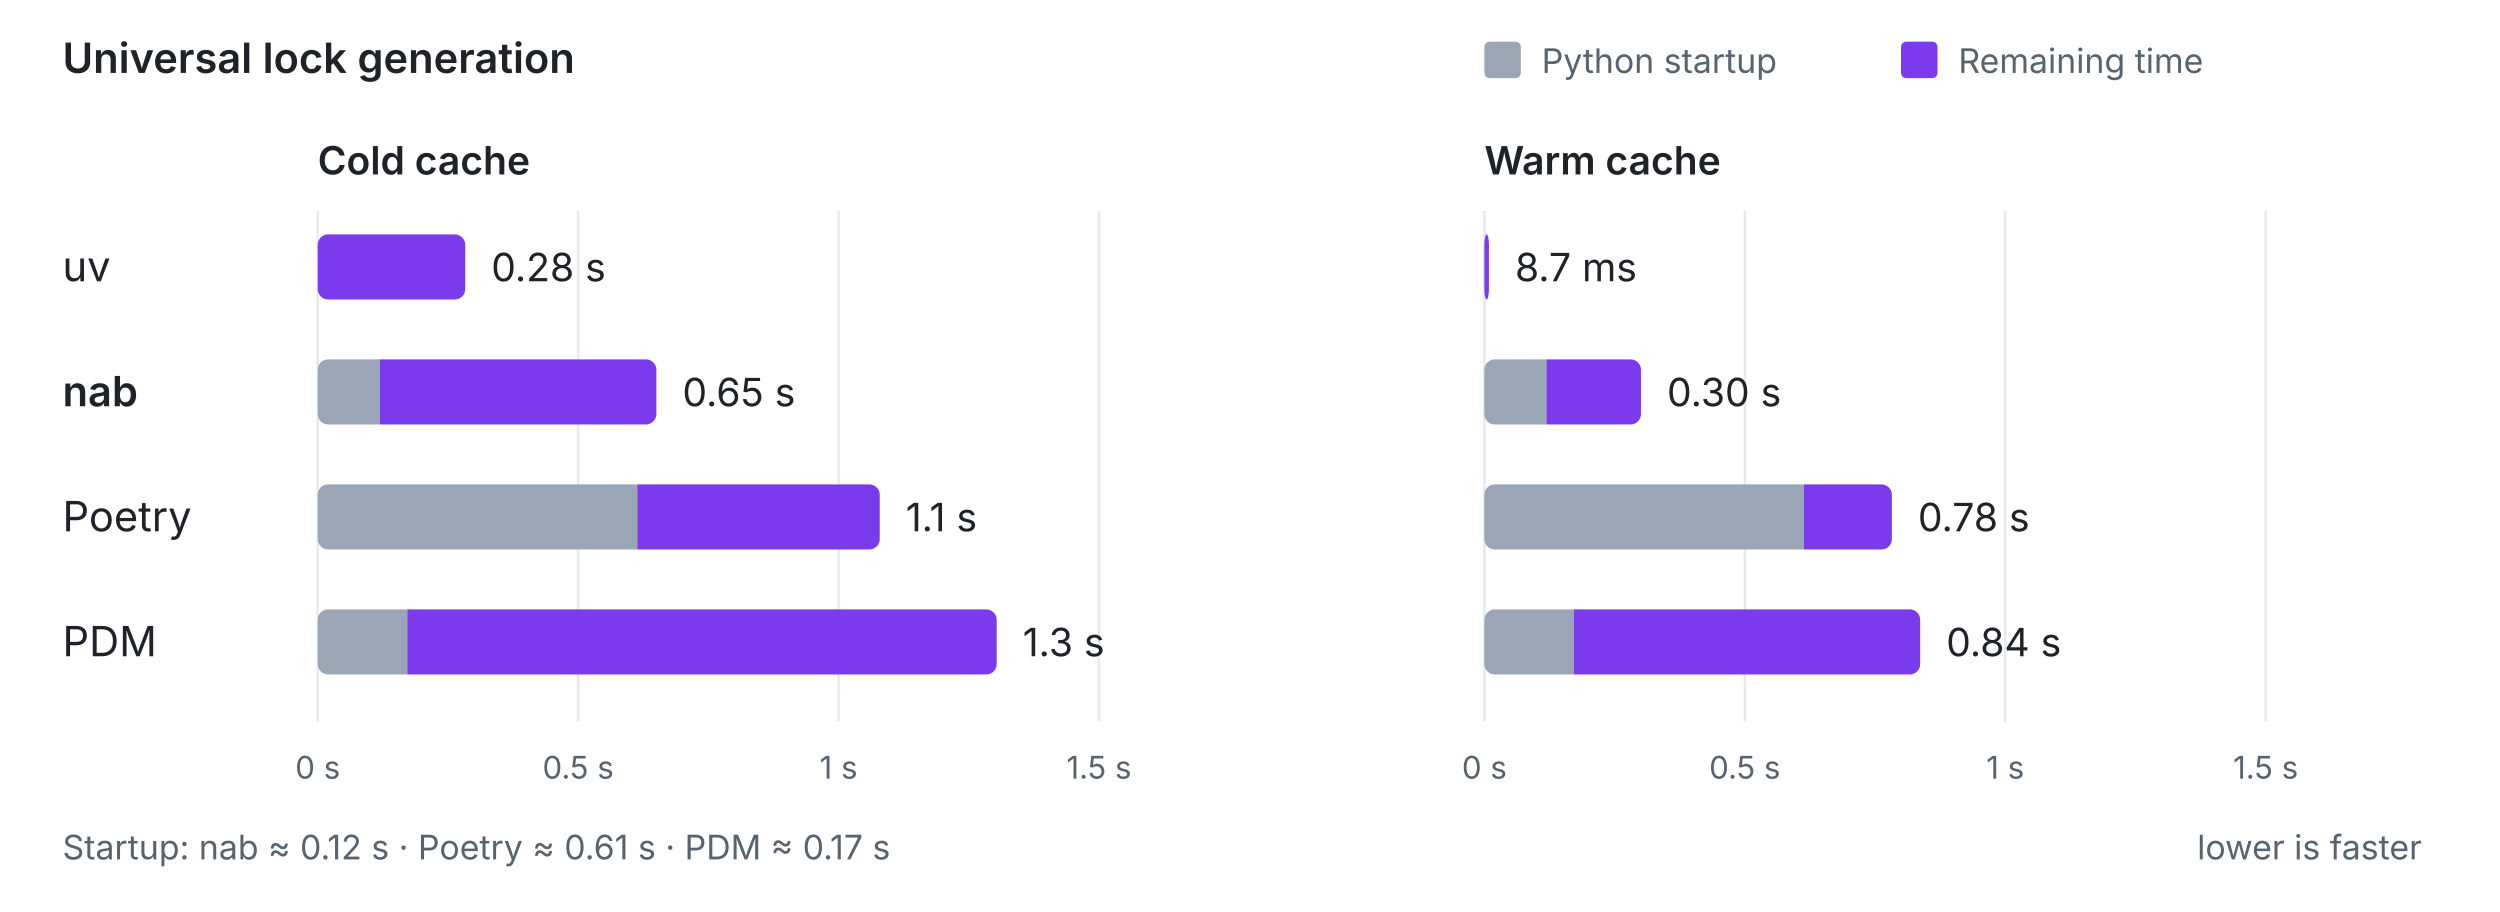
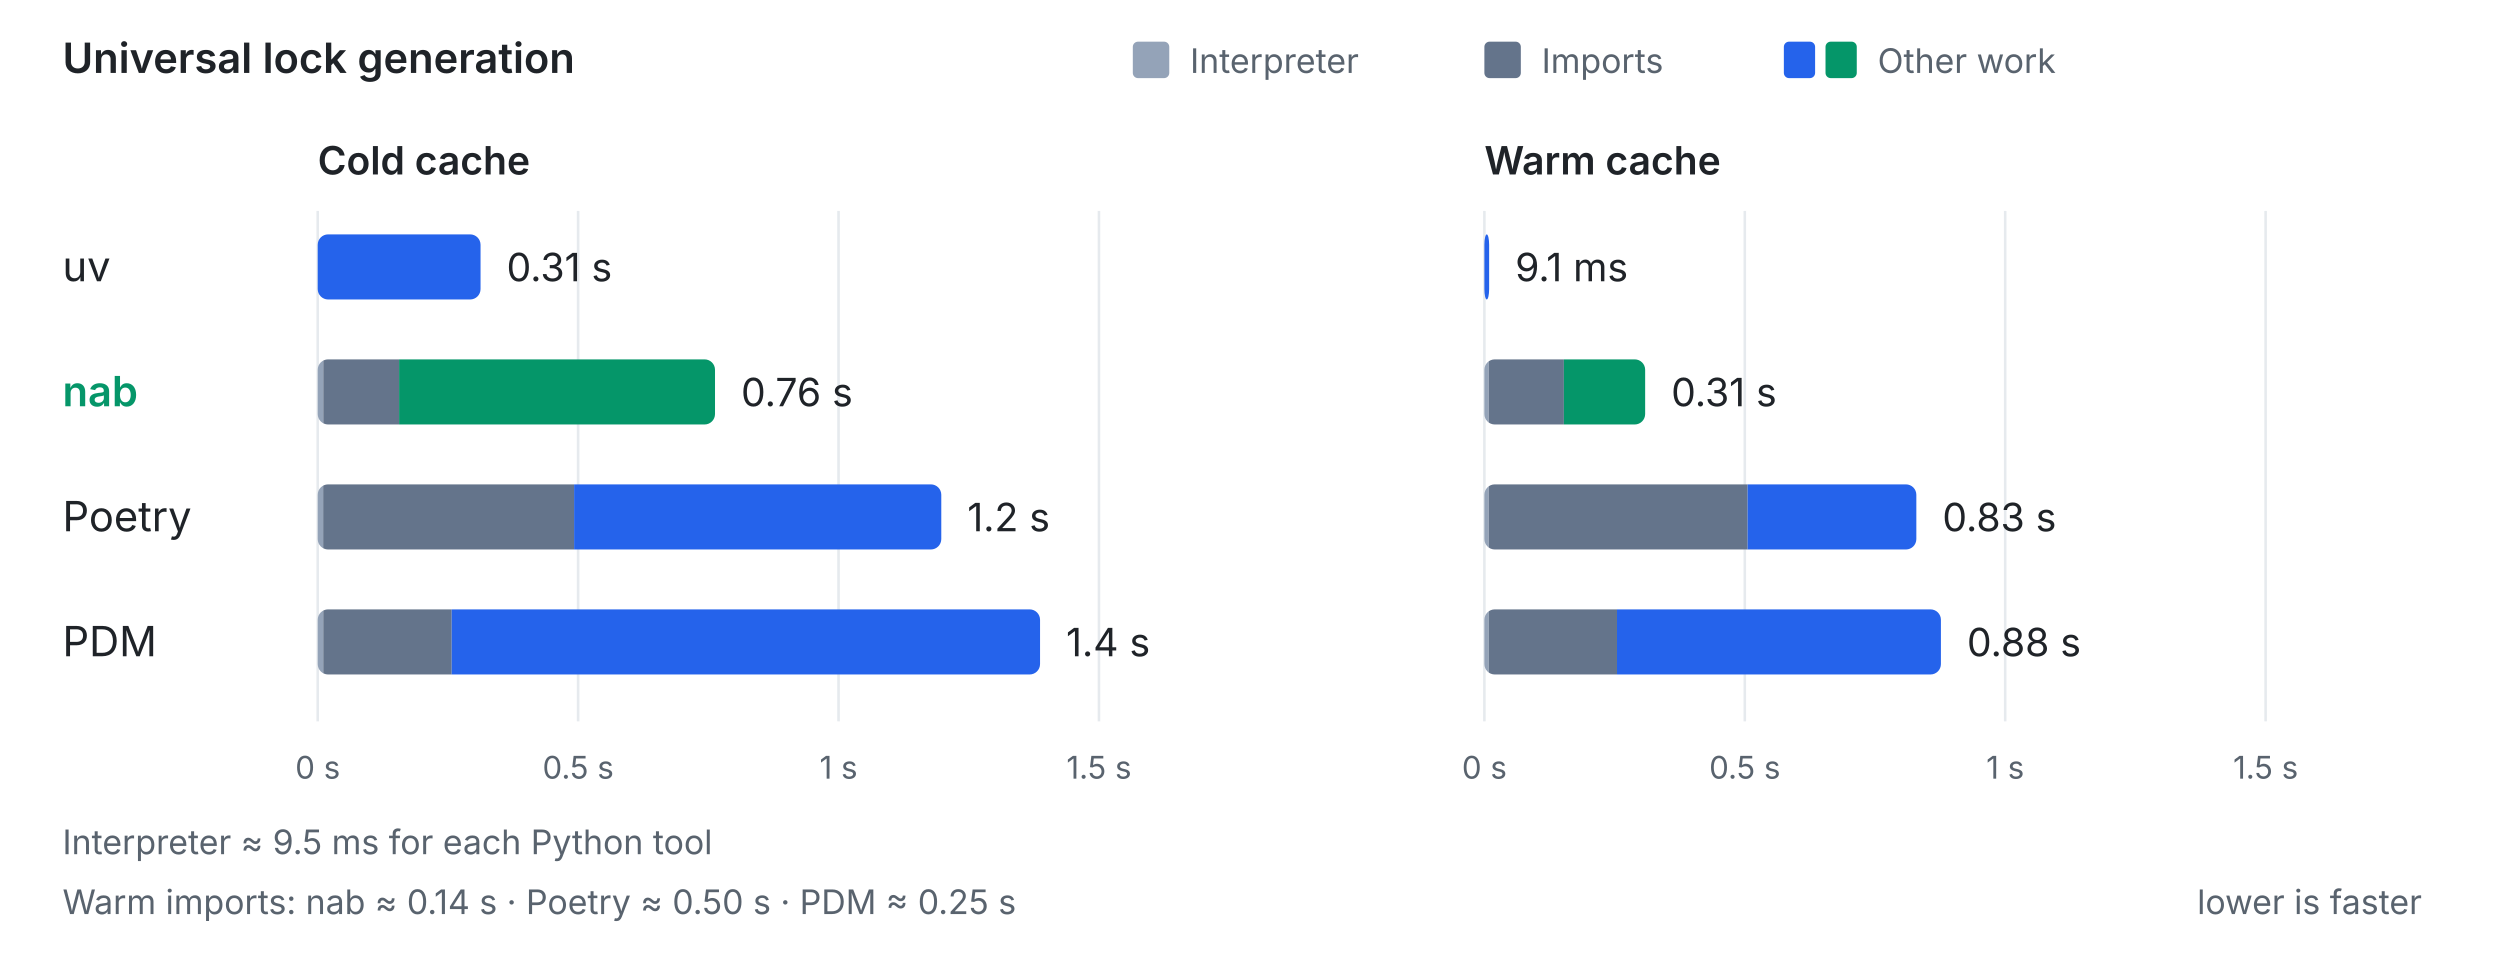
- <svg xmlns="http://www.w3.org/2000/svg" width="960" height="350" viewBox="0 0 960 350" role="img" aria-labelledby="title desc">
+ <svg xmlns="http://www.w3.org/2000/svg" width="960" height="370" viewBox="0 0 960 370" role="img" aria-labelledby="title desc">
  <g font-family="-apple-system, BlinkMacSystemFont, Segoe UI, sans-serif">
    <text x="24" y="28" fill="#1f2328" font-size="16" font-weight="600">Universal lock generation</text>
-     <rect x="570" y="16" width="14" height="14" rx="2" fill="#9aa5b5" />
-     <text x="592" y="28" fill="#59636e" font-size="13">Python startup</text>
-     <rect x="730" y="16" width="14" height="14" rx="2" fill="#7c3aed" />
-     <text x="752" y="28" fill="#59636e" font-size="13">Remaining time</text>
+     <rect x="435" y="16" width="14" height="14" rx="2" fill="#94a3b8" />
+     <text x="457" y="28" fill="#59636e" font-size="13">Interpreter</text>
+     <rect x="570" y="16" width="14" height="14" rx="2" fill="#64748b" />
+     <text x="592" y="28" fill="#59636e" font-size="13">Imports</text>
+     <rect x="685" y="16" width="12" height="14" rx="2" fill="#2563eb" />
+     <rect x="701" y="16" width="12" height="14" rx="2" fill="#059669" />
+     <text x="721" y="28" fill="#59636e" font-size="13">Other work</text>
    <text x="122" y="67" fill="#1f2328" font-size="15" font-weight="600">Cold cache</text>
    <path d="M122.000 81V277" stroke="#d1d9e0" stroke-opacity="0.55" />
    <text x="122.000" y="299" fill="#59636e" font-size="12" text-anchor="middle">0 s</text>
    <path d="M222.000 81V277" stroke="#d1d9e0" stroke-opacity="0.55" />
    <text x="222.000" y="299" fill="#59636e" font-size="12" text-anchor="middle">0.5 s</text>
    <path d="M322.000 81V277" stroke="#d1d9e0" stroke-opacity="0.55" />
    <text x="322.000" y="299" fill="#59636e" font-size="12" text-anchor="middle">1 s</text>
    <path d="M422.000 81V277" stroke="#d1d9e0" stroke-opacity="0.55" />
    <text x="422.000" y="299" fill="#59636e" font-size="12" text-anchor="middle">1.5 s</text>
    <clipPath id="cold-uv">
-       <rect x="122" y="90" width="56.644" height="25" rx="4" />
+       <rect x="122" y="90" width="62.531" height="25" rx="4" />
    </clipPath>
    <g clip-path="url(#cold-uv)">
-       <rect x="122" y="90" width="0.000" height="25" fill="#9aa5b5" />
-       <rect x="122.000" y="90" width="56.644" height="25" fill="#7c3aed" />
+       <rect x="122" y="90" width="0.000" height="25" fill="#94a3b8" />
+       <rect x="122.000" y="90" width="0.000" height="25" fill="#64748b" />
+       <rect x="122.000" y="90" width="62.531" height="25" fill="#2563eb" />
    </g>
-     <text x="188.644" y="108" fill="#1f2328" font-size="15">0.28 s</text>
+     <text x="194.531" y="108" fill="#1f2328" font-size="15">0.31 s</text>
    <clipPath id="cold-nab">
-       <rect x="122" y="138" width="130.047" height="25" rx="4" />
+       <rect x="122" y="138" width="152.564" height="25" rx="4" />
    </clipPath>
    <g clip-path="url(#cold-nab)">
-       <rect x="122" y="138" width="23.833" height="25" fill="#9aa5b5" />
-       <rect x="145.833" y="138" width="106.214" height="25" fill="#7c3aed" />
+       <rect x="122" y="138" width="2.140" height="25" fill="#94a3b8" />
+       <rect x="124.140" y="138" width="29.109" height="25" fill="#64748b" />
+       <rect x="153.249" y="138" width="121.315" height="25" fill="#059669" />
    </g>
-     <text x="262.047" y="156" fill="#1f2328" font-size="15">0.65 s</text>
+     <text x="284.564" y="156" fill="#1f2328" font-size="15">0.76 s</text>
    <clipPath id="cold-poetry">
-       <rect x="122" y="186" width="215.825" height="25" rx="4" />
+       <rect x="122" y="186" width="239.453" height="25" rx="4" />
    </clipPath>
    <g clip-path="url(#cold-poetry)">
-       <rect x="122" y="186" width="122.714" height="25" fill="#9aa5b5" />
-       <rect x="244.714" y="186" width="93.111" height="25" fill="#7c3aed" />
+       <rect x="122" y="186" width="2.094" height="25" fill="#94a3b8" />
+       <rect x="124.094" y="186" width="96.360" height="25" fill="#64748b" />
+       <rect x="220.454" y="186" width="140.999" height="25" fill="#2563eb" />
    </g>
-     <text x="347.825" y="204" fill="#1f2328" font-size="15">1.1 s</text>
+     <text x="371.453" y="204" fill="#1f2328" font-size="15">1.2 s</text>
    <clipPath id="cold-pdm">
-       <rect x="122" y="234" width="260.733" height="25" rx="4" />
+       <rect x="122" y="234" width="277.380" height="25" rx="4" />
    </clipPath>
    <g clip-path="url(#cold-pdm)">
-       <rect x="122" y="234" width="34.395" height="25" fill="#9aa5b5" />
-       <rect x="156.395" y="234" width="226.338" height="25" fill="#7c3aed" />
+       <rect x="122" y="234" width="2.131" height="25" fill="#94a3b8" />
+       <rect x="124.131" y="234" width="49.324" height="25" fill="#64748b" />
+       <rect x="173.455" y="234" width="225.925" height="25" fill="#2563eb" />
    </g>
-     <text x="392.733" y="252" fill="#1f2328" font-size="15">1.3 s</text>
+     <text x="409.380" y="252" fill="#1f2328" font-size="15">1.4 s</text>
    <text x="570" y="67" fill="#1f2328" font-size="15" font-weight="600">Warm cache</text>
    <path d="M570.000 81V277" stroke="#d1d9e0" stroke-opacity="0.55" />
    <text x="570.000" y="299" fill="#59636e" font-size="12" text-anchor="middle">0 s</text>
    <path d="M670.000 81V277" stroke="#d1d9e0" stroke-opacity="0.55" />
    <text x="670.000" y="299" fill="#59636e" font-size="12" text-anchor="middle">0.5 s</text>
    <path d="M770.000 81V277" stroke="#d1d9e0" stroke-opacity="0.55" />
    <text x="770.000" y="299" fill="#59636e" font-size="12" text-anchor="middle">1 s</text>
    <path d="M870.000 81V277" stroke="#d1d9e0" stroke-opacity="0.55" />
    <text x="870.000" y="299" fill="#59636e" font-size="12" text-anchor="middle">1.5 s</text>
    <clipPath id="warm-uv">
-       <rect x="570" y="90" width="1.749" height="25" rx="4" />
+       <rect x="570" y="90" width="1.829" height="25" rx="4" />
    </clipPath>
    <g clip-path="url(#warm-uv)">
-       <rect x="570" y="90" width="0.000" height="25" fill="#9aa5b5" />
-       <rect x="570.000" y="90" width="1.749" height="25" fill="#7c3aed" />
+       <rect x="570" y="90" width="0.000" height="25" fill="#94a3b8" />
+       <rect x="570.000" y="90" width="0.000" height="25" fill="#64748b" />
+       <rect x="570.000" y="90" width="1.829" height="25" fill="#2563eb" />
    </g>
-     <text x="581.749" y="108" fill="#1f2328" font-size="15">8.7 ms</text>
+     <text x="581.829" y="108" fill="#1f2328" font-size="15">9.1 ms</text>
    <clipPath id="warm-nab">
-       <rect x="570" y="138" width="60.129" height="25" rx="4" />
+       <rect x="570" y="138" width="61.738" height="25" rx="4" />
    </clipPath>
    <g clip-path="url(#warm-nab)">
-       <rect x="570" y="138" width="23.833" height="25" fill="#9aa5b5" />
-       <rect x="593.833" y="138" width="36.295" height="25" fill="#7c3aed" />
+       <rect x="570" y="138" width="1.670" height="25" fill="#94a3b8" />
+       <rect x="571.670" y="138" width="28.865" height="25" fill="#64748b" />
+       <rect x="600.535" y="138" width="31.203" height="25" fill="#059669" />
    </g>
-     <text x="640.129" y="156" fill="#1f2328" font-size="15">0.30 s</text>
+     <text x="641.738" y="156" fill="#1f2328" font-size="15">0.31 s</text>
    <clipPath id="warm-poetry">
-       <rect x="570" y="186" width="156.482" height="25" rx="4" />
+       <rect x="570" y="186" width="165.875" height="25" rx="4" />
    </clipPath>
    <g clip-path="url(#warm-poetry)">
-       <rect x="570" y="186" width="122.714" height="25" fill="#9aa5b5" />
-       <rect x="692.714" y="186" width="33.768" height="25" fill="#7c3aed" />
+       <rect x="570" y="186" width="1.669" height="25" fill="#94a3b8" />
+       <rect x="571.669" y="186" width="99.427" height="25" fill="#64748b" />
+       <rect x="671.096" y="186" width="64.779" height="25" fill="#2563eb" />
    </g>
-     <text x="736.482" y="204" fill="#1f2328" font-size="15">0.78 s</text>
+     <text x="745.875" y="204" fill="#1f2328" font-size="15">0.83 s</text>
    <clipPath id="warm-pdm">
-       <rect x="570" y="234" width="167.348" height="25" rx="4" />
+       <rect x="570" y="234" width="175.313" height="25" rx="4" />
    </clipPath>
    <g clip-path="url(#warm-pdm)">
-       <rect x="570" y="234" width="34.395" height="25" fill="#9aa5b5" />
-       <rect x="604.395" y="234" width="132.953" height="25" fill="#7c3aed" />
+       <rect x="570" y="234" width="1.711" height="25" fill="#94a3b8" />
+       <rect x="571.711" y="234" width="49.216" height="25" fill="#64748b" />
+       <rect x="620.927" y="234" width="124.385" height="25" fill="#2563eb" />
    </g>
-     <text x="747.348" y="252" fill="#1f2328" font-size="15">0.84 s</text>
+     <text x="755.313" y="252" fill="#1f2328" font-size="15">0.88 s</text>
    <text x="24" y="108" fill="#1f2328" font-size="16" font-weight="400">uv</text>
-     <text x="24" y="156" fill="#1f2328" font-size="16" font-weight="600">nab</text>
+     <text x="24" y="156" fill="#059669" font-size="16" font-weight="600">nab</text>
    <text x="24" y="204" fill="#1f2328" font-size="16" font-weight="400">Poetry</text>
    <text x="24" y="252" fill="#1f2328" font-size="16" font-weight="400">PDM</text>
-     <text x="24" y="330" fill="#59636e" font-size="13">Startup: nab ≈ 0.12 s · Poetry ≈ 0.61 s · PDM ≈ 0.17 s</text>
-     <text x="930" y="330" text-anchor="end" fill="#59636e" font-size="13">lower is faster</text>
+     <text x="24" y="328" fill="#59636e" font-size="13">Interpreter ≈ 9.5 ms for each Python tool</text>
+     <text x="24" y="351" fill="#59636e" font-size="13">Warm imports: nab ≈ 0.14 s · Poetry ≈ 0.50 s · PDM ≈ 0.25 s</text>
+     <text x="930" y="351" text-anchor="end" fill="#59636e" font-size="13">lower is faster</text>
  </g>
</svg>
